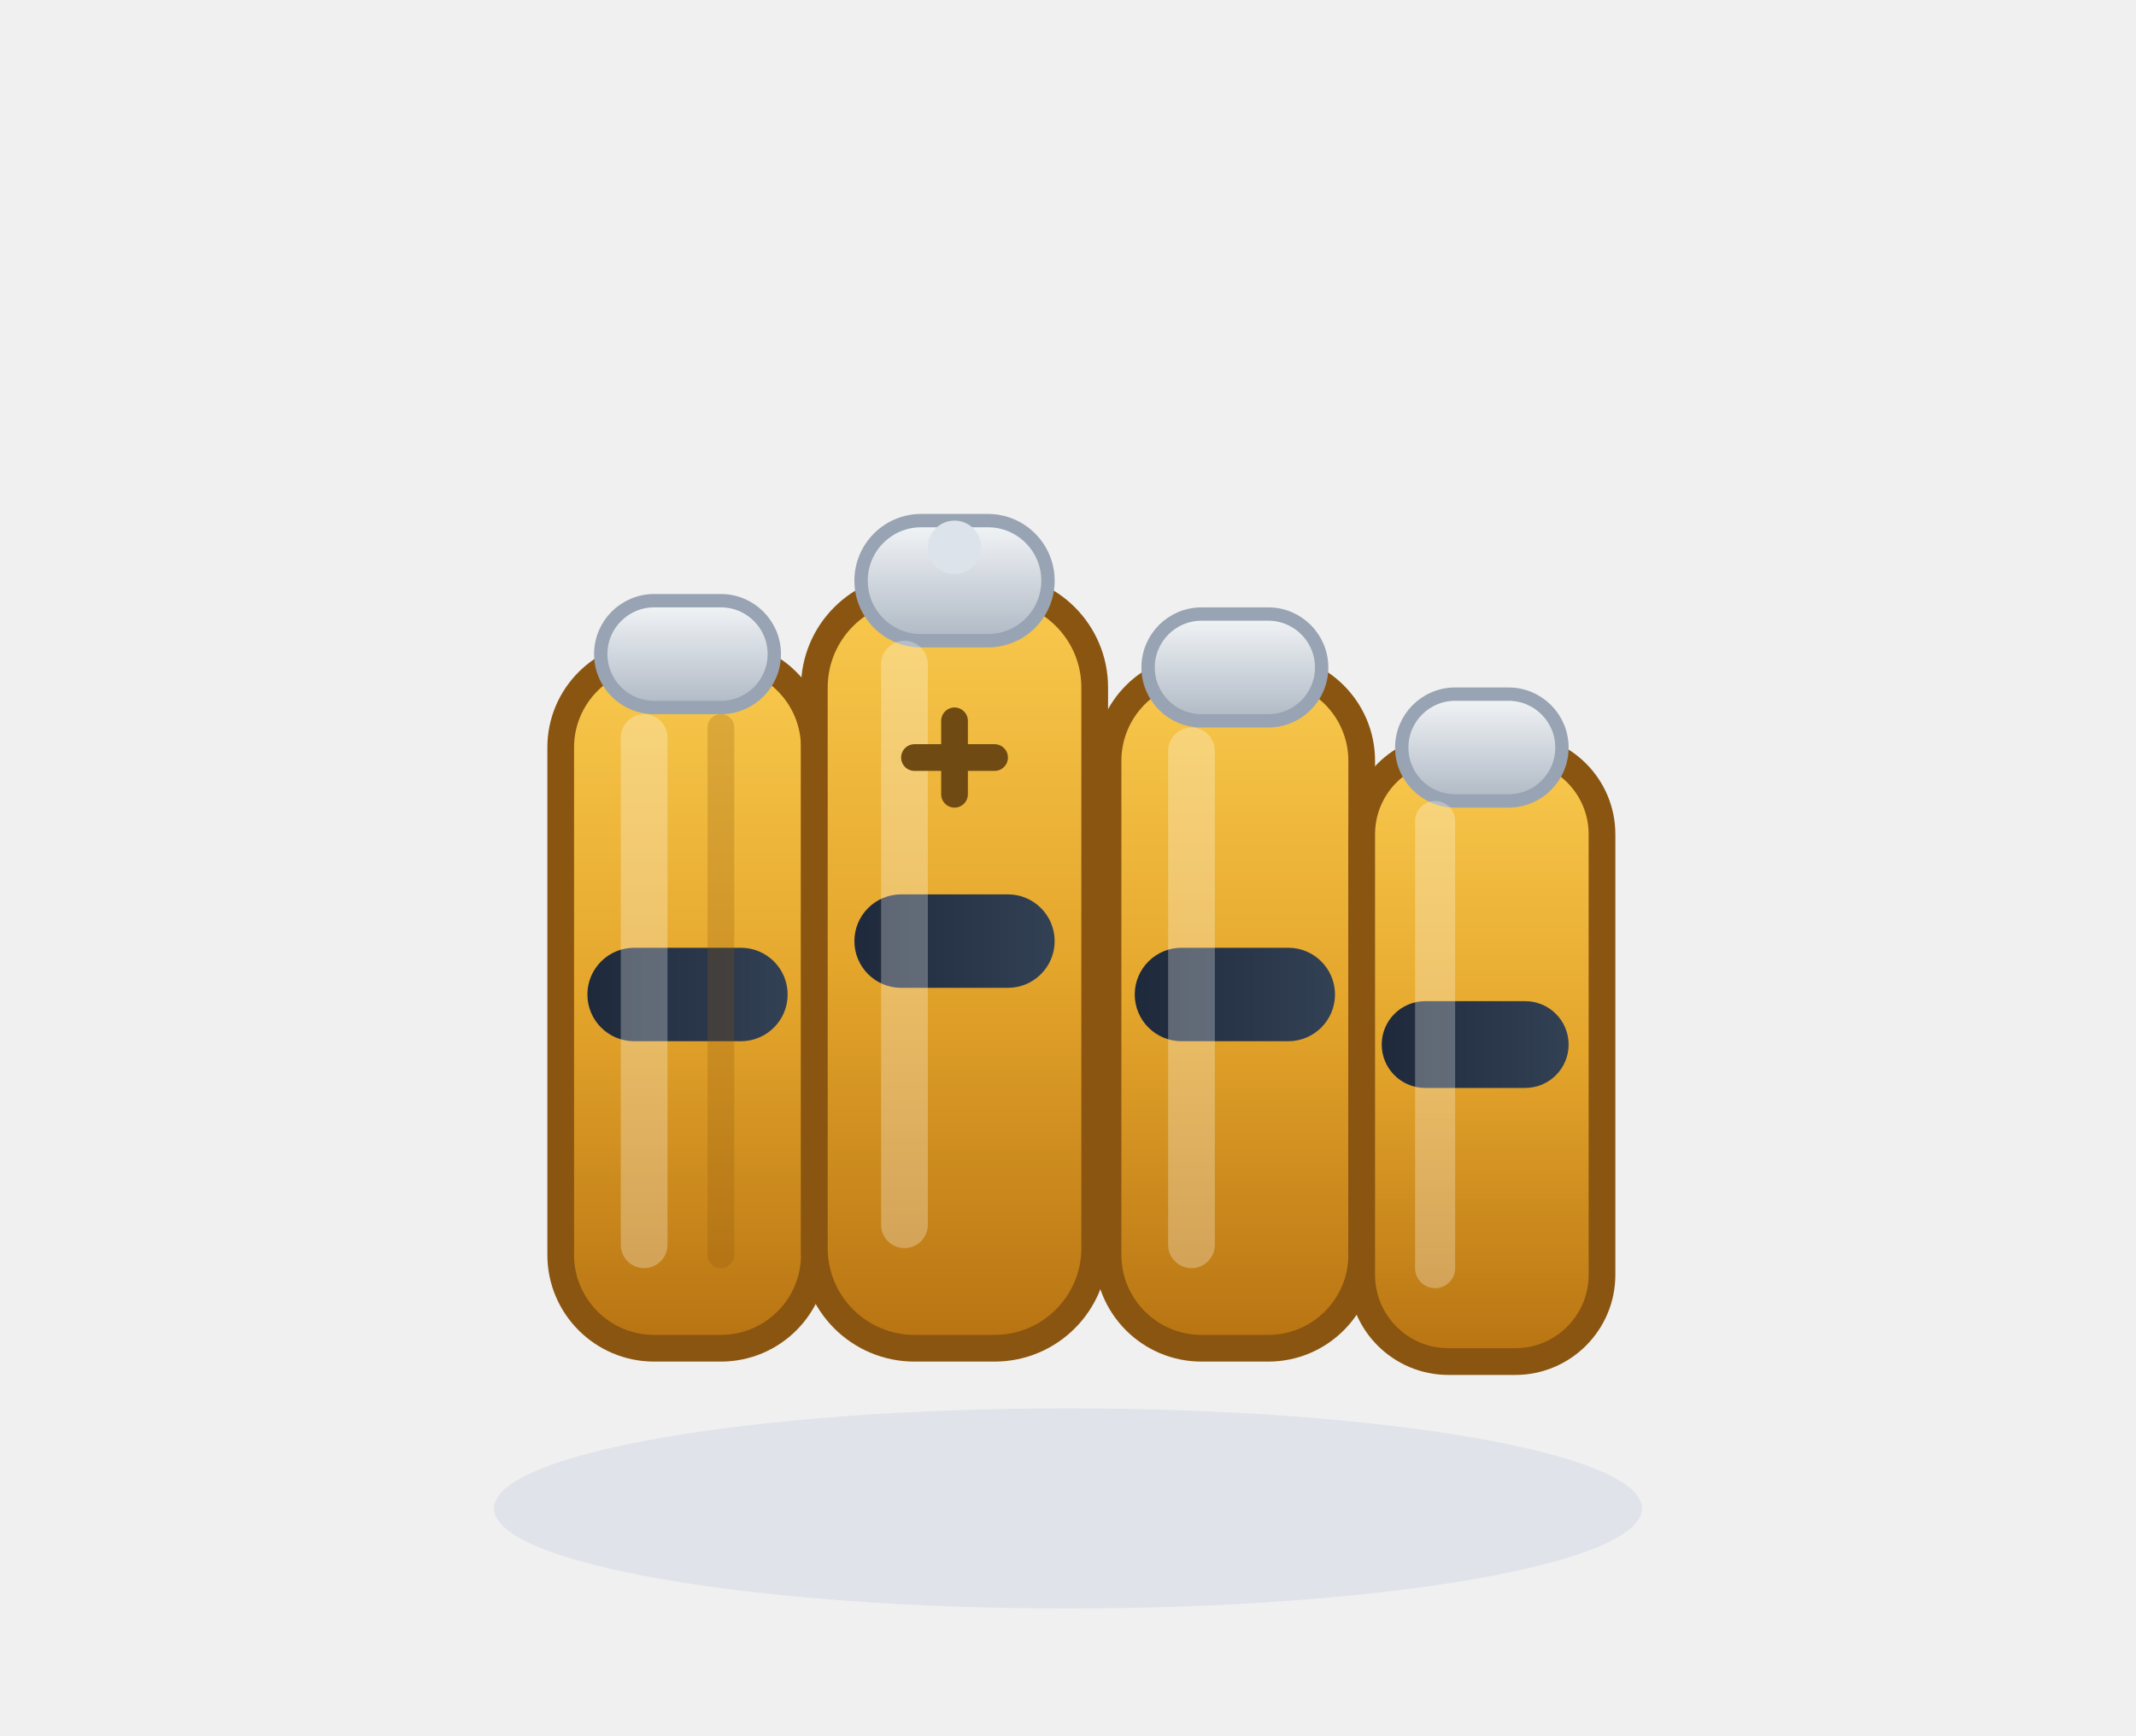
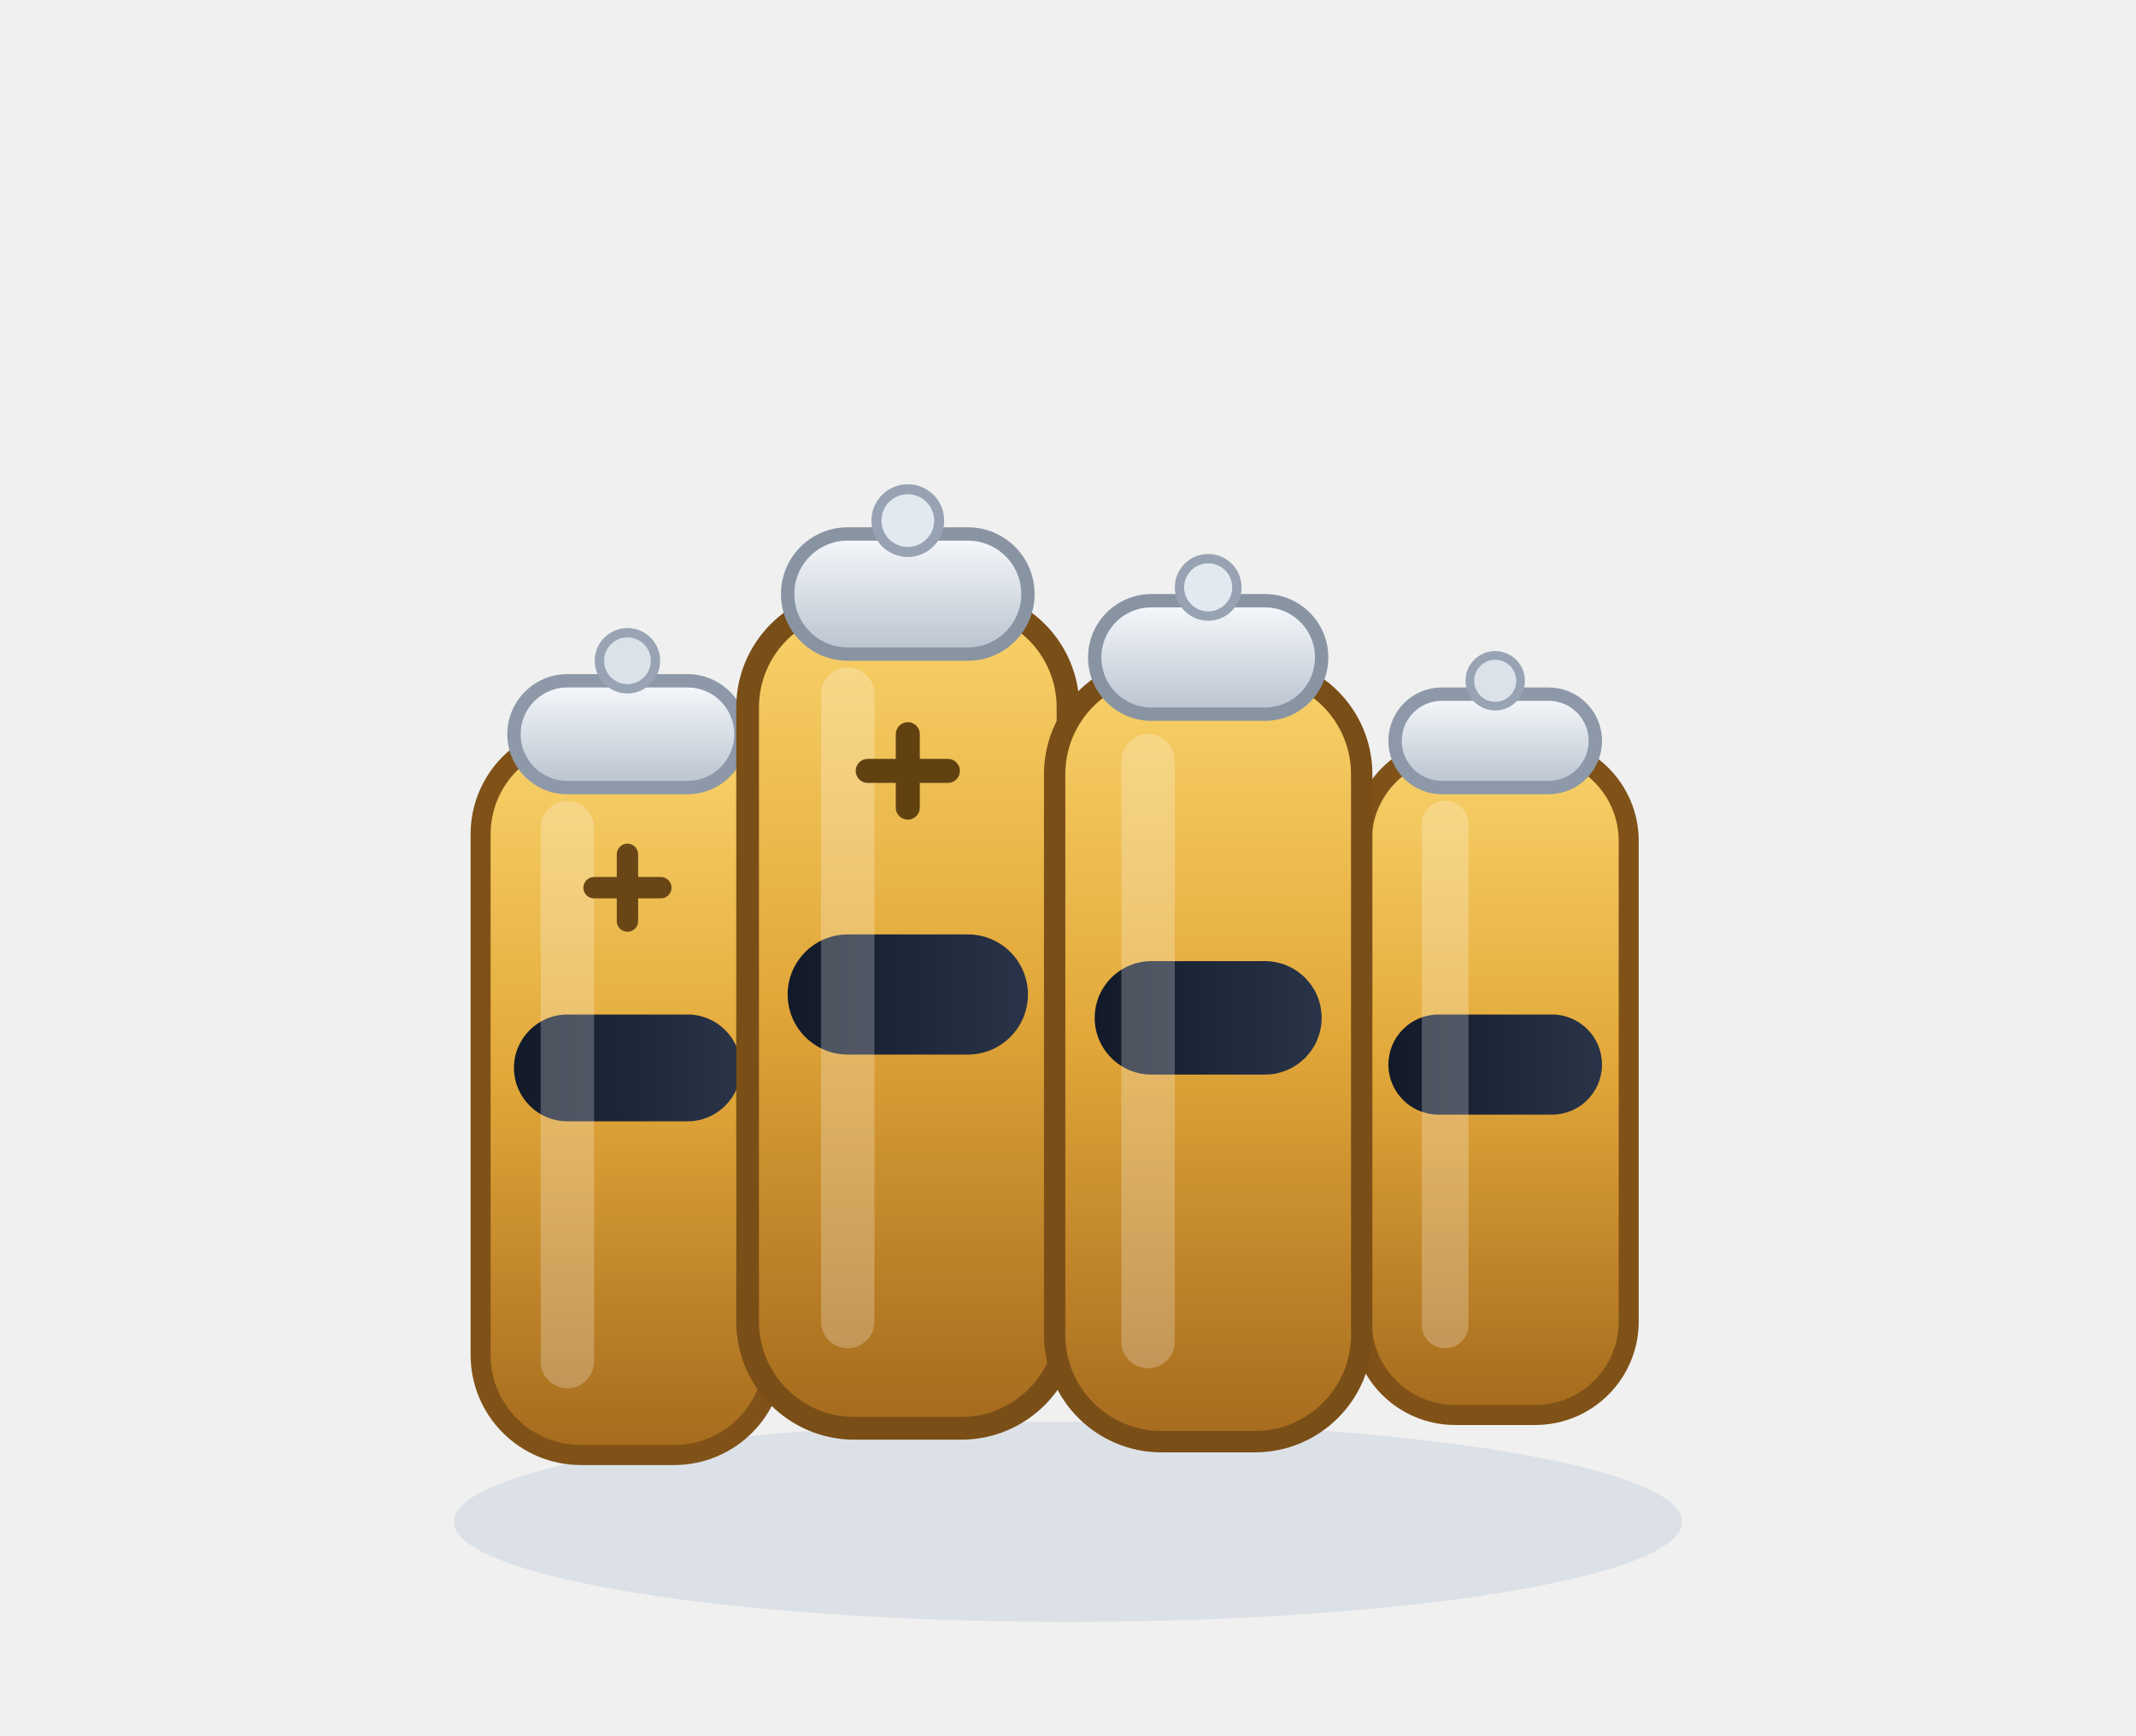
<svg xmlns="http://www.w3.org/2000/svg" width="320" height="260" viewBox="0 0 320 260" fill="none">
-   <ellipse cx="160" cy="226" rx="86" ry="15" fill="#C7D2E2" fill-opacity="0.36" />
  <defs>
-     <linearGradient id="batteryBody" x1="0" y1="0" x2="0" y2="1">
-       <stop offset="0" stop-color="#F8C94D" />
-       <stop offset="0.5" stop-color="#E4A52B" />
-       <stop offset="1" stop-color="#B77312" />
+     <linearGradient id="aaBody" x1="0" y1="0" x2="0" y2="1">
+       <stop offset="0" stop-color="#F8D26A" />
+       <stop offset="0.48" stop-color="#E2A739" />
+       <stop offset="1" stop-color="#A56A1D" />
    </linearGradient>
-     <linearGradient id="batteryCap" x1="0" y1="0" x2="0" y2="1">
-       <stop offset="0" stop-color="#F4F6F8" />
-       <stop offset="1" stop-color="#AEB8C4" />
+     <linearGradient id="aaCap" x1="0" y1="0" x2="0" y2="1">
+       <stop offset="0" stop-color="#F7FAFD" />
+       <stop offset="1" stop-color="#B8C2CE" />
    </linearGradient>
-     <linearGradient id="batteryBand" x1="0" y1="0" x2="1" y2="0">
-       <stop offset="0" stop-color="#1E293B" />
-       <stop offset="1" stop-color="#334155" />
+     <linearGradient id="aaBand" x1="0" y1="0" x2="1" y2="0">
+       <stop offset="0" stop-color="#121A29" />
+       <stop offset="1" stop-color="#2A3448" />
    </linearGradient>
  </defs>
-   <g transform="translate(84 88)">
-     <rect x="0" y="10" width="38" height="104" rx="14" fill="url(#batteryBody)" stroke="#8A5510" stroke-width="4" />
-     <rect x="6" y="2" width="26" height="16" rx="8" fill="url(#batteryCap)" stroke="#98A4B3" stroke-width="2" />
-     <rect x="4" y="54" width="30" height="14" rx="7" fill="url(#batteryBand)" />
-     <rect x="9" y="19" width="7" height="83" rx="3.5" fill="white" fill-opacity="0.28" />
-     <rect x="22" y="19" width="4" height="83" rx="2" fill="#8A5510" fill-opacity="0.24" />
+   <ellipse cx="160" cy="228" rx="92" ry="15" fill="#BFCADB" fill-opacity="0.4" />
+   <g transform="translate(72 90)">
+     <rect x="0" y="20" width="44" height="108" rx="15" fill="url(#aaBody)" stroke="#805218" stroke-width="3" />
+     <rect x="5" y="12" width="34" height="16" rx="8" fill="url(#aaCap)" stroke="#8D98A8" stroke-width="2" />
+     <circle cx="22" cy="9" r="4.2" fill="#DCE2EA" stroke="#98A4B3" stroke-width="1.4" />
+     <rect x="5" y="62" width="34" height="16" rx="8" fill="url(#aaBand)" />
+     <rect x="9" y="30" width="8" height="88" rx="4" fill="white" fill-opacity="0.24" />
+     <path d="M22 38V48M17 43H27" stroke="#6A4515" stroke-width="3.2" stroke-linecap="round" />
  </g>
-   <g transform="translate(122 78)">
-     <rect x="0" y="10" width="42" height="114" rx="15" fill="url(#batteryBody)" stroke="#8A5510" stroke-width="4" />
-     <rect x="7" y="0" width="28" height="18" rx="9" fill="url(#batteryCap)" stroke="#98A4B3" stroke-width="2" />
-     <circle cx="21" cy="4" r="4" fill="#DDE3EA" />
-     <rect x="6" y="56" width="30" height="14" rx="7" fill="url(#batteryBand)" />
-     <rect x="10" y="18" width="7" height="91" rx="3.5" fill="white" fill-opacity="0.28" />
-     <path d="M21 30V41M15 35.5H27" stroke="#6F4A12" stroke-width="4" stroke-linecap="round" />
+   <g transform="translate(204 96)">
+     <rect x="0" y="16" width="40" height="100" rx="14" fill="url(#aaBody)" stroke="#805218" stroke-width="3" />
+     <rect x="5" y="8" width="30" height="14" rx="7" fill="url(#aaCap)" stroke="#8D98A8" stroke-width="2" />
+     <circle cx="20" cy="6" r="3.8" fill="#DCE2EA" stroke="#98A4B3" stroke-width="1.3" />
+     <rect x="4" y="56" width="32" height="15" rx="7.5" fill="url(#aaBand)" />
+     <rect x="9" y="24" width="7" height="82" rx="3.5" fill="white" fill-opacity="0.24" />
  </g>
-   <g transform="translate(166 90)">
-     <rect x="0" y="10" width="38" height="102" rx="14" fill="url(#batteryBody)" stroke="#8A5510" stroke-width="4" />
-     <rect x="6" y="2" width="26" height="16" rx="8" fill="url(#batteryCap)" stroke="#98A4B3" stroke-width="2" />
-     <rect x="4" y="52" width="30" height="14" rx="7" fill="url(#batteryBand)" />
-     <rect x="9" y="19" width="7" height="81" rx="3.5" fill="white" fill-opacity="0.28" />
+   <g transform="translate(112 74)">
+     <rect x="0" y="16" width="48" height="124" rx="16" fill="url(#aaBody)" stroke="#7A4E17" stroke-width="3.4" />
+     <rect x="6" y="6" width="36" height="18" rx="9" fill="url(#aaCap)" stroke="#8994A3" stroke-width="2" />
+     <circle cx="24" cy="4" r="4.7" fill="#E3E9F0" stroke="#97A3B2" stroke-width="1.5" />
+     <rect x="6" y="66" width="36" height="18" rx="9" fill="url(#aaBand)" />
+     <rect x="11" y="26" width="8" height="102" rx="4" fill="white" fill-opacity="0.24" />
+     <path d="M24 36V47M18 41.5H30" stroke="#624111" stroke-width="3.6" stroke-linecap="round" />
  </g>
-   <g transform="translate(204 102)">
-     <rect x="0" y="10" width="36" height="92" rx="13" fill="url(#batteryBody)" stroke="#8A5510" stroke-width="4" />
-     <rect x="6" y="2" width="24" height="16" rx="8" fill="url(#batteryCap)" stroke="#98A4B3" stroke-width="2" />
-     <rect x="3" y="48" width="28" height="13" rx="6.5" fill="url(#batteryBand)" />
-     <rect x="8" y="18" width="6" height="73" rx="3" fill="white" fill-opacity="0.28" />
+   <g transform="translate(158 82)">
+     <rect x="0" y="18" width="46" height="116" rx="16" fill="url(#aaBody)" stroke="#7A4E17" stroke-width="3.2" />
+     <rect x="6" y="8" width="34" height="17" rx="8.5" fill="url(#aaCap)" stroke="#8994A3" stroke-width="2" />
+     <circle cx="23" cy="6" r="4.3" fill="#E3E9F0" stroke="#97A3B2" stroke-width="1.4" />
+     <rect x="6" y="62" width="34" height="17" rx="8.5" fill="url(#aaBand)" />
+     <rect x="10" y="28" width="8" height="95" rx="4" fill="white" fill-opacity="0.24" />
  </g>
</svg>
